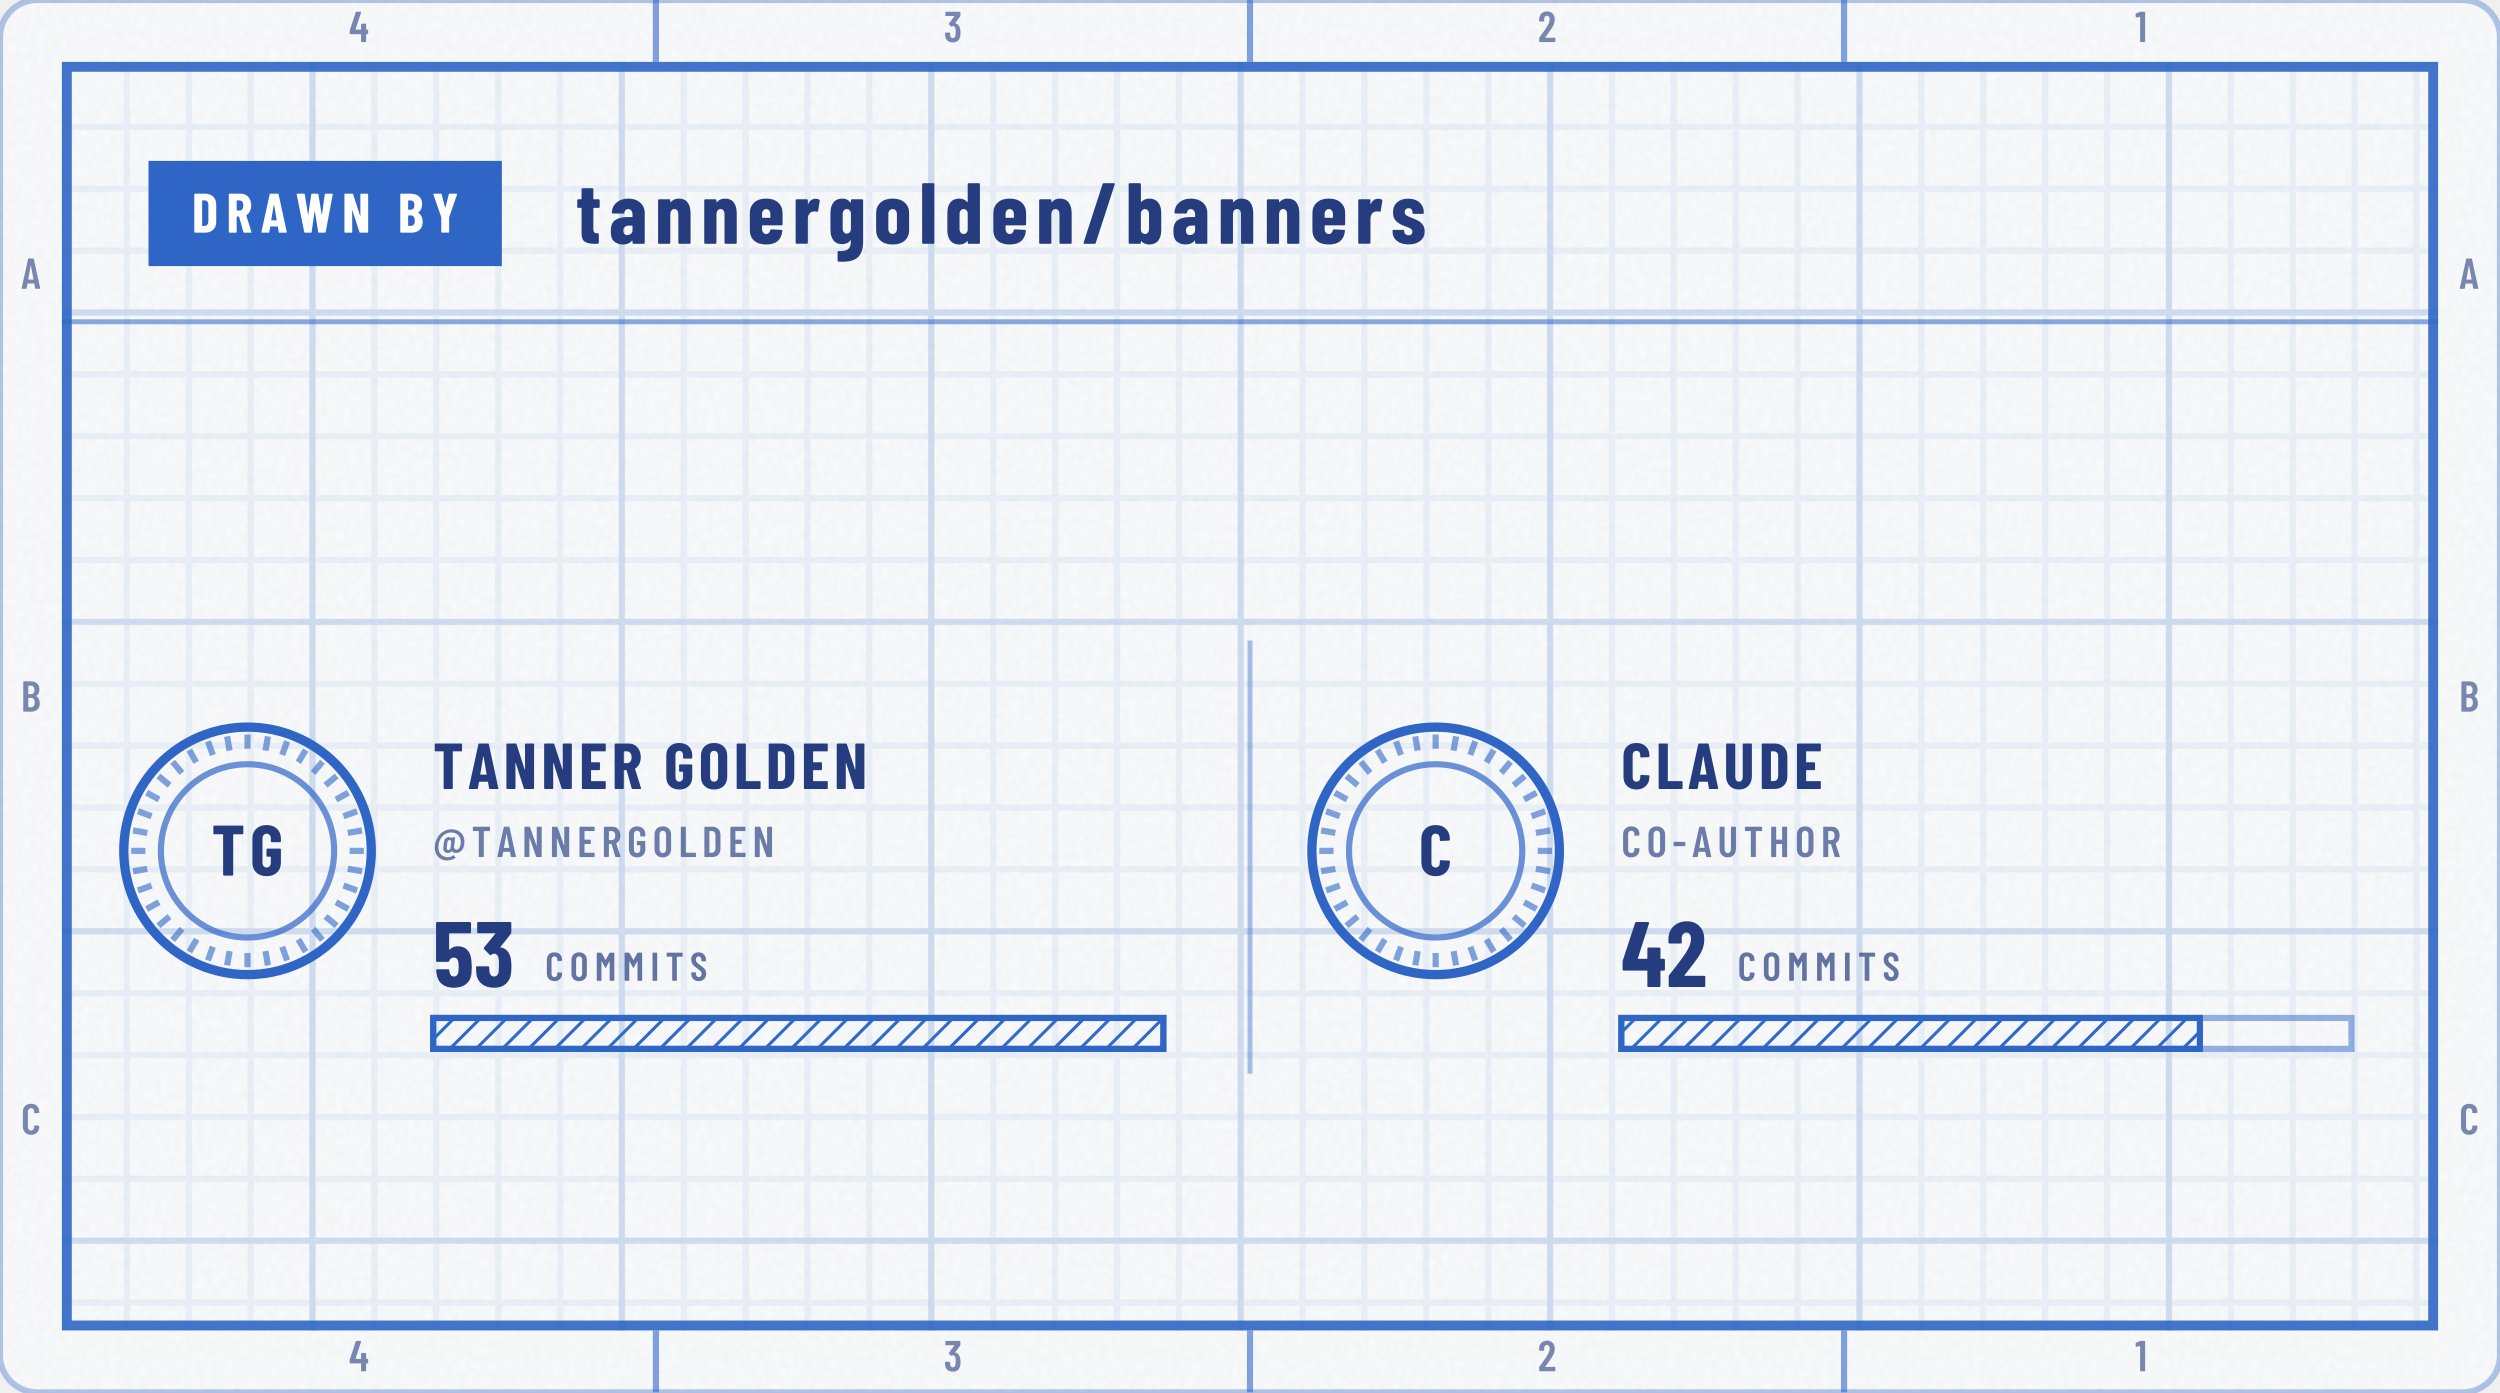
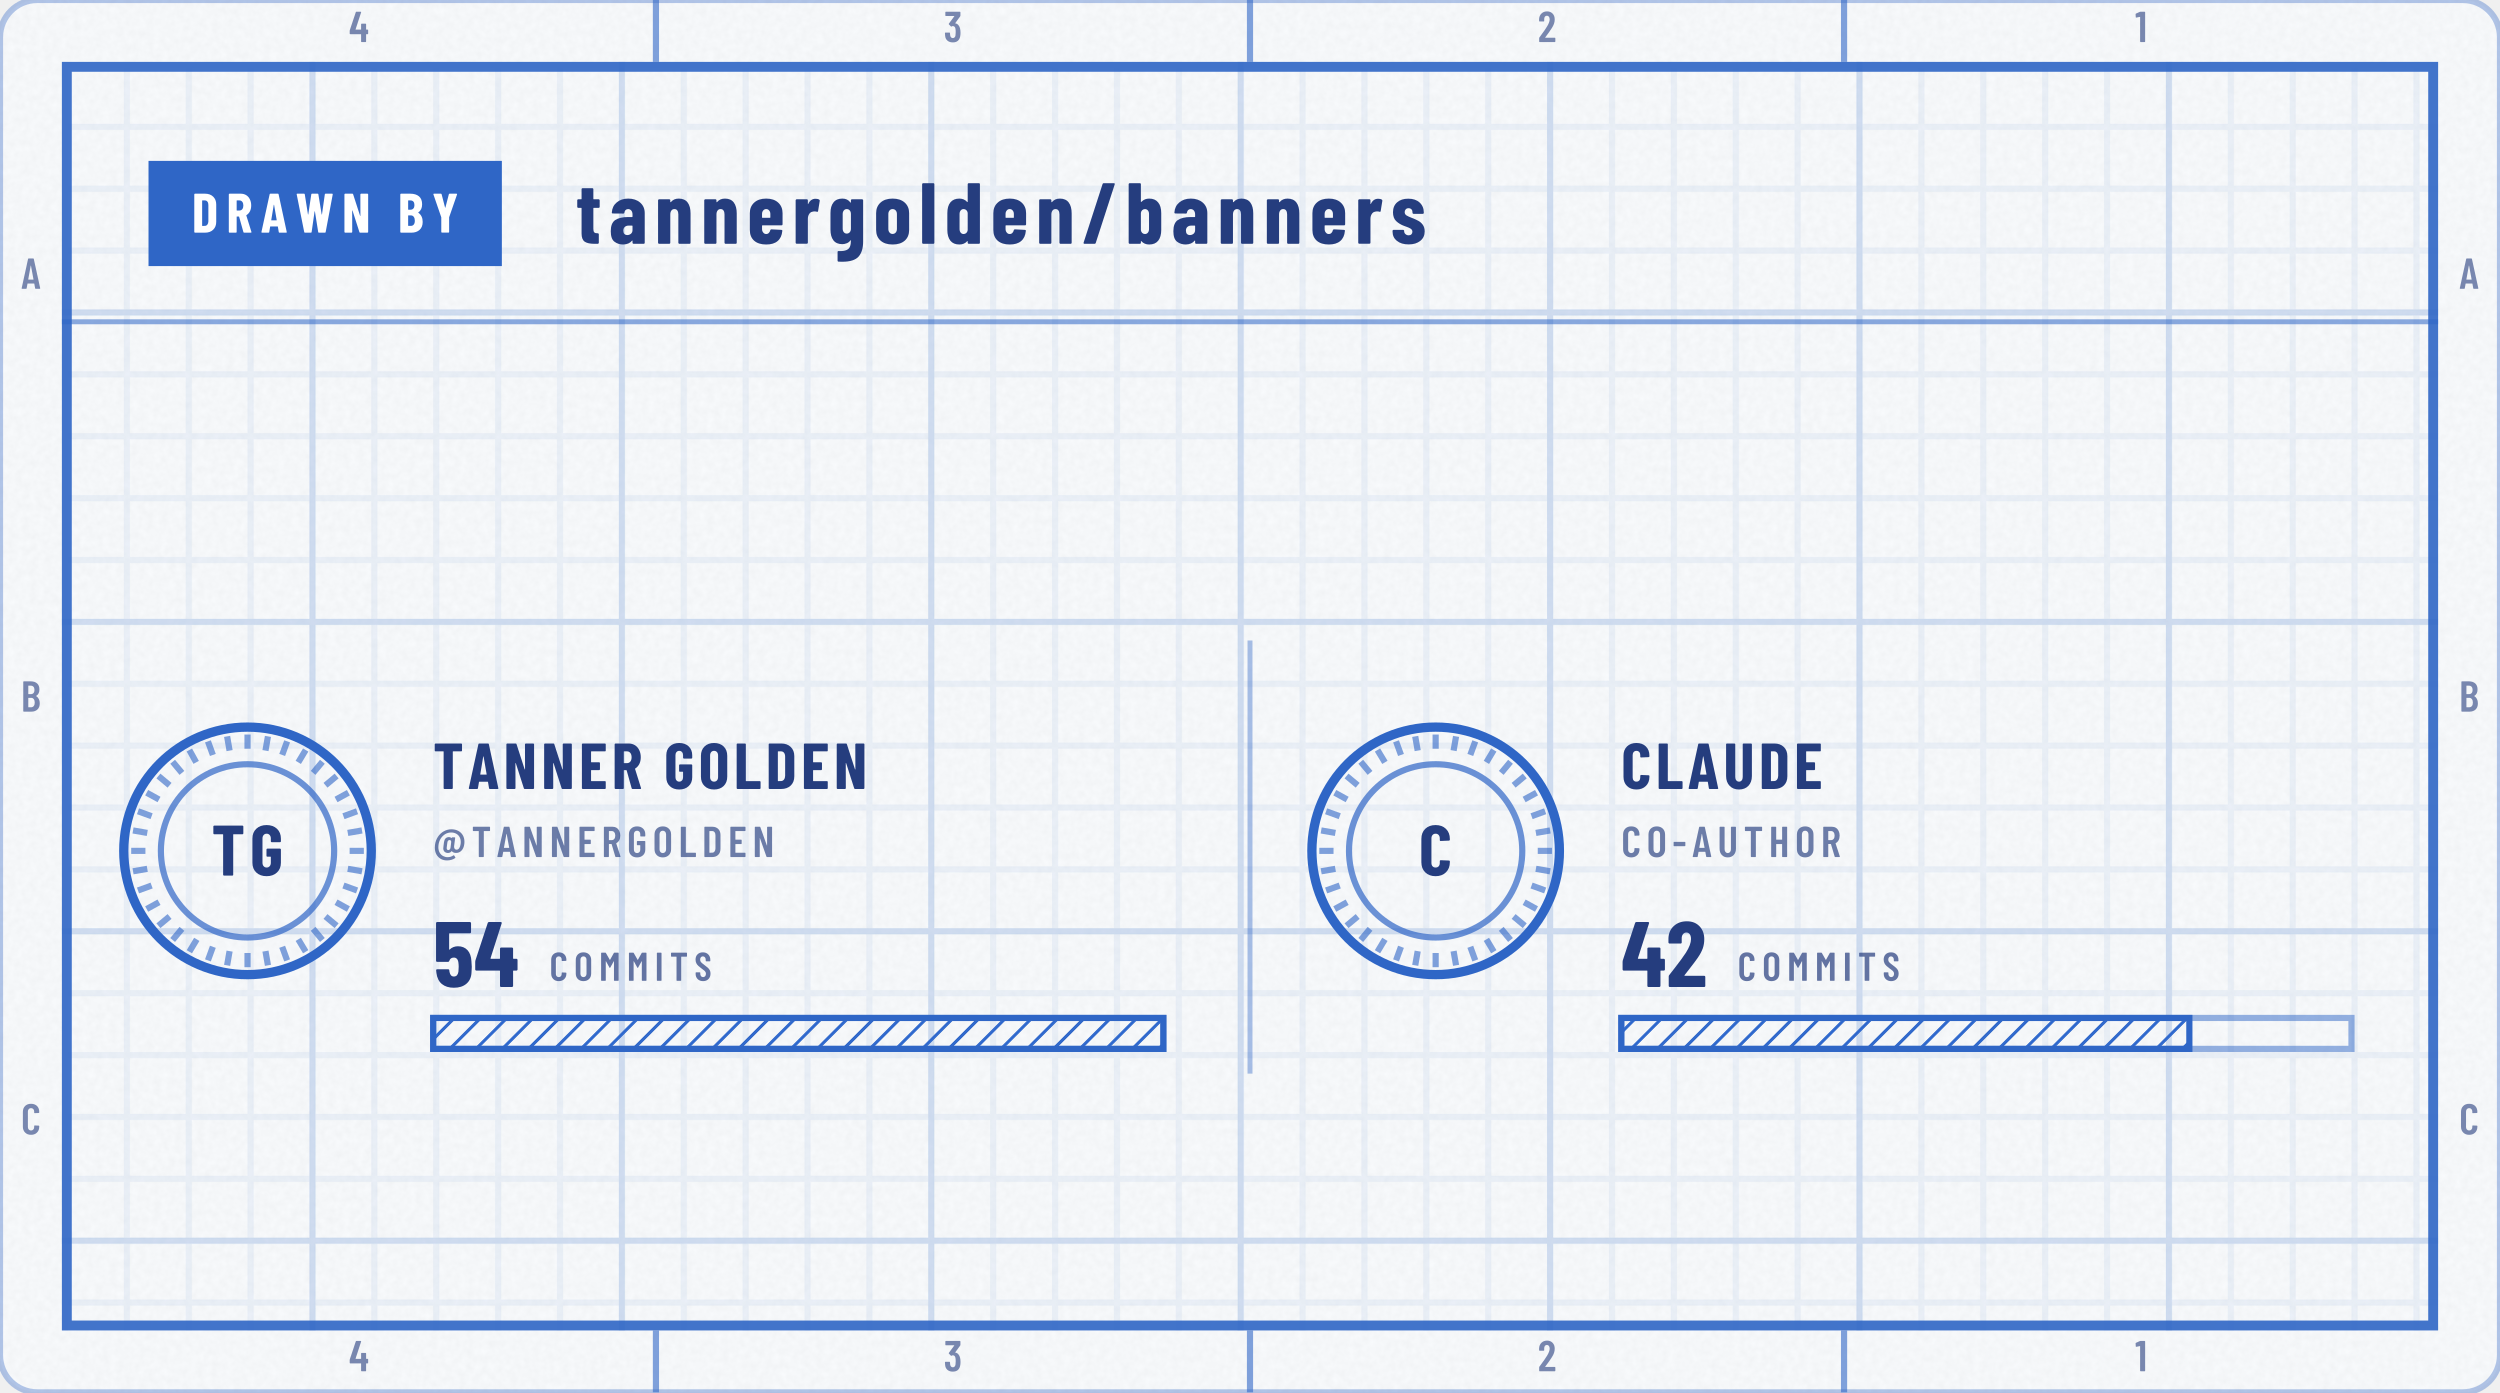
<svg xmlns="http://www.w3.org/2000/svg" width="404" height="225" viewBox="0 0 404 225" role="img" aria-labelledby="t d">
  <defs>
    <clipPath id="kc1">
      <rect x="0" y="0" width="404" height="225" rx="6" />
    </clipPath>
    <filter id="kn2" x="0" y="0" width="100%" height="100%">
      <feTurbulence type="fractalNoise" baseFrequency=".85" numOctaves="2" stitchTiles="stitch" />
      <feColorMatrix values="0 0 0 0 0 0 0 0 0 0 0 0 0 0 0 0 0 0 0.035 0" />
    </filter>
    <pattern id="kp3" width="10" height="10" patternUnits="userSpaceOnUse">
      <path d="M10 .5H.5V10" fill="none" stroke="#2F66C6" stroke-opacity="0.07" />
    </pattern>
    <pattern id="kp4" width="50" height="50" patternUnits="userSpaceOnUse">
      <path d="M50 .5H.5V50" fill="none" stroke="#2F66C6" stroke-opacity="0.14" />
    </pattern>
    <clipPath id="kc5">
      <rect x="10" y="10" width="384" height="205" />
    </clipPath>
    <pattern id="kh6" width="3" height="3" patternUnits="userSpaceOnUse" patternTransform="rotate(45)">
      <path d="M0 0V3" stroke="#2F66C6" stroke-width="1" stroke-opacity="1" />
    </pattern>
    <path id="m45" d="M27 263V339Q27 344 30 348Q34 351 39 351H286Q291 351 294 348Q298 344 298 339V263Q298 258 294 254Q291 251 286 251H39Q34 251 30 254Q27 258 27 263Z" />
    <path id="m49" d="M122 700H218Q223 700 226 696Q230 693 230 688V12Q230 7 226 4Q223 0 218 0H126Q121 0 118 4Q114 7 114 12V576Q114 578 112 580Q111 582 109 581L27 565H24Q13 565 13 576L10 643Q10 653 18 657L107 697Q114 700 122 700Z" />
    <path id="m50" d="M173 100H392Q397 100 400 96Q404 93 404 88V12Q404 7 400 4Q397 0 392 0H43Q38 0 34 4Q31 7 31 12V92Q31 101 36 107L75 160Q114 212 152 266Q189 320 215 363Q273 459 273 522Q273 562 256 585Q238 608 209 608Q180 608 163 586Q146 563 147 526V487Q147 482 144 478Q140 475 135 475H41Q36 475 32 478Q29 482 29 487V530Q33 610 84 659Q134 708 214 708Q293 708 342 656Q390 605 390 521Q390 471 373 422Q356 373 319 317Q294 277 260 229Q225 181 214 166Q184 126 170 106Q168 104 169 102Q170 100 173 100Z" />
    <path id="m51" d="M387 218Q387 169 380 134Q368 66 326 29Q283 -8 210 -8Q134 -8 86 32Q38 73 32 143Q30 165 28 207Q28 219 40 219H132Q144 219 144 207Q146 173 148 156Q153 125 169 108Q185 92 210 92Q234 92 250 108Q266 123 271 152Q276 182 276 230Q276 281 269 315Q263 341 248 355Q233 369 210 369Q195 369 183 360Q177 356 174 356Q172 356 166 360L119 408Q115 412 115 417Q115 421 118 425L243 595Q245 597 244 599Q242 601 239 601H49Q44 601 40 604Q37 608 37 613V688Q37 693 40 696Q44 700 49 700H373Q378 700 382 696Q385 693 385 688V609Q385 602 380 594L266 438Q262 432 268 431Q309 426 338 392Q368 358 378 307Q387 267 387 218Z" />
    <path id="m52" d="M443 275V194Q443 189 440 186Q436 182 431 182H401Q396 182 396 177V12Q396 7 392 4Q389 0 384 0H292Q287 0 284 4Q280 7 280 12V177Q280 182 275 182H29Q24 182 20 186Q17 189 17 194V259Q17 268 19 274L158 690Q161 700 171 700H271Q277 700 280 696Q283 693 281 686L153 293Q152 287 157 287H275Q280 287 280 292V412Q280 417 284 420Q287 424 292 424H384Q389 424 392 420Q396 417 396 412V292Q396 287 401 287H431Q436 287 440 284Q443 280 443 275Z" />
    <path id="m64" d="M722 352Q722 327 719 301Q706 204 655 150Q604 95 529 95Q465 95 431 135Q427 138 424 134Q409 113 387 104Q365 94 343 94Q292 94 262 124Q233 154 233 201Q233 218 238 250L242 283Q244 307 250 347Q268 461 367 461Q380 461 394 456Q409 451 421 440Q428 435 428 442V444Q429 455 441 455H497Q509 455 508 442L484 258Q483 252 483 240Q483 206 499 188Q515 170 541 170Q577 170 602 206Q626 243 634 303Q637 326 637 346Q637 413 609 463Q581 513 530 540Q480 567 414 567Q342 567 279 530Q216 492 174 426Q132 359 122 275Q119 251 119 229Q119 156 149 104Q179 51 228 24Q277 -3 333 -3Q408 -3 468 39Q473 42 476 42Q482 42 485 36L511 -6Q513 -9 513 -14Q513 -19 508 -23Q472 -48 424 -63Q375 -78 319 -78Q239 -78 175 -42Q111 -5 74 62Q38 130 38 221Q38 253 42 280Q55 384 109 466Q163 549 246 595Q328 641 422 641Q510 641 578 605Q646 569 684 504Q722 438 722 352ZM400 212 403 233 404 243 414 326 416 343Q419 365 408 379Q398 393 379 393Q360 393 346 379Q332 365 329 343L326 322Q320 283 320 276L312 212Q311 188 321 174Q331 161 350 161Q369 161 382 175Q396 189 400 212Z" />
    <path id="m65" d="M325 11 306 116Q306 121 300 121H154Q148 121 148 116L129 11Q128 0 116 0H25Q11 0 14 13L162 689Q164 700 175 700H281Q292 700 294 689L442 13V9Q442 0 431 0H338Q326 0 325 11ZM171 212H282Q288 212 287 217L229 533Q228 536 226 536Q224 536 223 533L166 217Q165 212 171 212Z" />
    <path id="m66" d="M242 0H66Q61 0 58 4Q54 7 54 12V688Q54 693 58 696Q61 700 66 700H224Q319 700 373 652Q427 604 427 512Q427 409 354 365Q349 362 352 359Q391 334 413 292Q435 250 435 192Q435 100 382 50Q328 0 242 0ZM170 595V409Q170 404 175 404H226Q267 404 290 429Q313 454 313 500Q313 548 290 574Q267 600 226 600H175Q170 600 170 595ZM319 208Q319 260 296 290Q273 319 233 319H175Q170 319 170 314V106Q170 101 175 101H233Q273 101 296 129Q319 157 319 208Z" />
    <path id="m67" d="M42 180V521Q42 607 94 658Q145 708 230 708Q316 708 368 658Q420 607 420 521V509Q420 504 416 500Q413 496 408 496L315 492Q303 492 303 504V529Q303 564 283 586Q263 608 230 608Q198 608 178 586Q158 564 158 529V171Q158 136 178 114Q198 92 230 92Q263 92 283 114Q303 136 303 171V196Q303 201 306 204Q310 208 315 208L408 204Q413 204 416 200Q420 197 420 192V180Q420 95 368 44Q316 -8 230 -8Q145 -8 94 44Q42 95 42 180Z" />
    <path id="m68" d="M54 12V688Q54 693 58 696Q61 700 66 700H237Q323 700 374 648Q426 596 426 509V191Q426 104 374 52Q323 0 237 0H66Q61 0 58 4Q54 7 54 12ZM175 100 235 101Q268 101 288 128Q309 154 310 198V502Q310 547 290 574Q269 600 234 600H175Q170 600 170 595V105Q170 100 175 100Z" />
    <path id="m69" d="M391 600H175Q170 600 170 595V406Q170 401 175 401H303Q308 401 312 398Q315 394 315 389V312Q315 307 312 304Q308 300 303 300H175Q170 300 170 295V105Q170 100 175 100H391Q396 100 400 96Q403 93 403 88V12Q403 7 400 4Q396 0 391 0H66Q61 0 58 4Q54 7 54 12V688Q54 693 58 696Q61 700 66 700H391Q396 700 400 696Q403 693 403 688V612Q403 607 400 604Q396 600 391 600Z" />
    <path id="m71" d="M42 173V527Q42 609 94 658Q145 708 230 708Q315 708 368 658Q420 609 420 526V487Q420 482 416 478Q413 475 408 475H316Q311 475 308 478Q304 482 304 487V528Q304 564 284 586Q263 608 230 608Q197 608 177 586Q157 564 157 528V172Q157 136 177 114Q197 92 230 92Q263 92 284 114Q304 136 304 172V268Q304 273 299 273H238Q233 273 230 276Q226 280 226 285V358Q226 363 230 366Q233 370 238 370H408Q413 370 416 366Q420 363 420 358V173Q420 91 368 42Q315 -8 230 -8Q145 -8 94 42Q42 91 42 173Z" />
    <path id="m72" d="M319 700H411Q416 700 420 696Q423 693 423 688V12Q423 7 420 4Q416 0 411 0H319Q314 0 310 4Q307 7 307 12V295Q307 300 302 300H175Q170 300 170 295V12Q170 7 166 4Q163 0 158 0H66Q61 0 58 4Q54 7 54 12V688Q54 693 58 696Q61 700 66 700H158Q163 700 166 696Q170 693 170 688V406Q170 401 175 401H302Q307 401 307 406V688Q307 693 310 696Q314 700 319 700Z" />
    <path id="m73" d="M54 12V688Q54 693 58 696Q61 700 66 700H158Q163 700 166 696Q170 693 170 688V12Q170 7 166 4Q163 0 158 0H66Q61 0 58 4Q54 7 54 12Z" />
    <path id="m76" d="M54 12V688Q54 693 58 696Q61 700 66 700H158Q163 700 166 696Q170 693 170 688V105Q170 100 175 100H391Q396 100 400 96Q403 93 403 88V12Q403 7 400 4Q396 0 391 0H66Q61 0 58 4Q54 7 54 12Z" />
    <path id="m77" d="M383 700H475Q480 700 484 696Q487 693 487 688V12Q487 7 484 4Q480 0 475 0H383Q378 0 374 4Q371 7 371 12V484Q371 488 369 488Q367 488 365 485L278 327Q273 319 269 319Q265 319 260 327L173 485Q171 488 169 488Q167 488 167 484V12Q167 7 164 4Q160 0 155 0H63Q58 0 54 4Q51 7 51 12V688Q51 693 54 696Q58 700 63 700H155Q165 700 170 692L267 521Q270 517 273 521L368 692Q373 700 383 700Z" />
    <path id="m78" d="M350 700H441Q446 700 450 696Q453 693 453 688V12Q453 7 450 4Q446 0 441 0H336Q326 0 323 10L174 434Q173 437 170 436Q168 436 168 433L169 12Q169 7 166 4Q162 0 157 0H66Q61 0 58 4Q54 7 54 12V688Q54 693 58 696Q61 700 66 700H169Q179 700 182 690L332 269Q333 266 336 266Q338 267 338 270V688Q338 693 342 696Q345 700 350 700Z" />
    <path id="m79" d="M42 182V518Q42 604 94 656Q147 708 233 708Q319 708 372 656Q425 604 425 518V182Q425 96 372 44Q319 -8 233 -8Q147 -8 94 44Q42 96 42 182ZM309 177V523Q309 561 288 584Q267 608 233 608Q199 608 178 584Q158 561 158 523V177Q158 139 178 116Q199 92 233 92Q267 92 288 116Q309 139 309 177Z" />
    <path id="m82" d="M318 10 233 297Q231 301 228 301H175Q170 301 170 296V12Q170 7 166 4Q163 0 158 0H66Q61 0 58 4Q54 7 54 12V688Q54 693 58 696Q61 700 66 700H254Q307 700 348 674Q388 649 410 602Q433 556 433 496Q433 434 409 389Q385 344 342 321Q338 320 339 315L437 14Q438 12 438 9Q438 0 427 0H331Q321 0 318 10ZM170 595V396Q170 391 175 391H236Q272 391 294 419Q317 447 317 495Q317 543 294 572Q272 600 236 600H175Q170 600 170 595Z" />
    <path id="m83" d="M34 173V199Q34 204 38 208Q41 211 46 211H137Q142 211 146 208Q149 204 149 199V179Q149 140 168 116Q188 92 219 92Q250 92 270 114Q290 137 290 174Q290 200 279 219Q268 238 248 255Q228 272 184 304Q134 340 104 368Q73 396 52 436Q32 475 32 527Q32 610 82 659Q132 708 214 708Q297 708 348 656Q399 605 399 520V496Q399 491 396 488Q392 484 387 484H297Q292 484 288 488Q285 491 285 496V522Q285 561 266 584Q246 608 214 608Q184 608 165 586Q146 565 146 527Q146 491 166 466Q187 441 247 397Q308 352 339 324Q370 295 387 261Q404 227 404 180Q404 95 353 44Q302 -8 219 -8Q136 -8 85 42Q34 92 34 173Z" />
    <path id="m84" d="M425 688V612Q425 607 422 604Q418 600 413 600H286Q281 600 281 595V12Q281 7 278 4Q274 0 269 0H177Q172 0 168 4Q165 7 165 12V595Q165 600 160 600H40Q35 600 32 604Q28 607 28 612V688Q28 693 32 696Q35 700 40 700H413Q418 700 422 696Q425 693 425 688Z" />
    <path id="m85" d="M50 194V688Q50 693 54 696Q57 700 62 700H154Q159 700 162 696Q166 693 166 688V182Q166 142 186 117Q206 92 239 92Q272 92 292 117Q312 142 312 182V688Q312 693 316 696Q319 700 324 700H416Q421 700 424 696Q428 693 428 688V194Q428 103 376 48Q324 -8 239 -8Q153 -8 102 48Q50 103 50 194Z" />
    <path id="n47" d="M18 14 237 690Q240 700 250 700H367Q373 700 376 696Q379 693 377 686L158 10Q155 0 145 0H28Q22 0 19 4Q16 7 18 14Z" />
    <path id="n50" d="M200 121H409Q414 121 418 118Q421 114 421 109V12Q421 7 418 4Q414 0 409 0H39Q34 0 30 4Q27 7 27 12V113Q27 122 32 128Q72 181 88 200Q176 313 213 371Q267 457 267 516Q267 550 254 568Q240 587 217 587Q194 587 180 568Q166 550 167 521V480Q167 475 164 472Q160 468 155 468H36Q31 468 28 472Q24 475 24 480V527Q28 609 83 658Q138 708 223 708Q307 708 358 655Q410 602 410 515Q410 463 394 416Q377 369 340 315Q312 274 244 187L197 127Q195 125 196 123Q197 121 200 121Z" />
-     <path id="n51" d="M404 222Q404 178 400 147Q392 75 344 34Q297 -8 217 -8Q134 -8 82 36Q30 80 26 153Q23 180 23 211Q23 223 35 223H152Q164 223 164 211Q164 188 167 168Q170 142 183 128Q196 113 217 113Q237 113 250 127Q263 141 267 165Q270 200 270 237Q270 284 265 311Q261 334 248 346Q236 359 217 359Q202 359 187 346Q181 342 179 342Q175 342 170 347L110 408Q106 412 106 417Q106 421 109 425L230 574Q232 576 231 578Q230 580 227 580H47Q42 580 38 584Q35 587 35 592V688Q35 693 38 696Q42 700 47 700H391Q396 700 400 696Q403 693 403 688V588Q403 580 398 573L286 432Q285 430 285 428Q285 426 287 426Q331 422 362 386Q392 350 399 296Q404 258 404 222Z" />
    <path id="n52" d="M470 292V189Q470 184 466 180Q463 177 458 177H427Q422 177 422 172V12Q422 7 418 4Q415 0 410 0H293Q288 0 284 4Q281 7 281 12V172Q281 177 276 177H26Q21 177 18 180Q14 184 14 189V271Q14 280 16 286L149 690Q152 700 162 700H289Q295 700 298 696Q301 693 299 686L179 310Q178 304 183 304H276Q281 304 281 309V413Q281 418 284 422Q288 425 293 425H410Q415 425 418 422Q422 418 422 413V309Q422 304 427 304H458Q463 304 466 300Q470 297 470 292Z" />
    <path id="n53" d="M416 218Q416 185 413 155Q409 78 358 35Q308 -8 223 -8Q143 -8 94 32Q45 72 35 151L32 179Q32 191 44 191H161Q173 191 174 179Q174 173 176 163Q185 113 223 113Q243 113 256 126Q268 140 272 164Q275 190 275 219Q275 240 271 270Q267 293 254 305Q242 317 223 317Q185 317 174 282Q171 271 161 271H43Q38 271 34 274Q31 278 31 283V688Q31 693 34 696Q38 700 43 700H396Q401 700 404 696Q408 693 408 688V591Q408 586 404 582Q401 579 396 579H177Q172 579 172 574V406Q172 403 174 402Q176 401 178 404Q195 421 218 430Q241 439 267 439Q331 439 370 397Q408 355 412 280Q416 242 416 218Z" />
    <path id="n65" d="M325 11 309 107Q309 112 303 112H176Q170 112 170 107L154 11Q153 0 141 0H24Q11 0 14 13L161 689Q163 700 174 700H309Q320 700 322 689L468 13L469 9Q469 0 458 0H338Q326 0 325 11ZM194 221H284Q289 221 288 226L241 499Q240 502 238 502Q236 502 235 499L190 226Q190 221 194 221Z" />
    <path id="n66" d="M245 0H56Q51 0 48 4Q44 7 44 12V688Q44 693 48 696Q51 700 56 700H223Q323 700 380 652Q436 604 436 509Q436 410 368 365Q364 362 367 359Q446 303 446 193Q446 100 390 50Q334 0 245 0ZM185 574V417Q185 412 190 412H226Q260 412 279 434Q298 455 298 494Q298 535 280 557Q261 579 226 579H190Q185 579 185 574ZM305 214Q305 258 286 284Q267 310 235 310H190Q185 310 185 305V127Q185 122 190 122H234Q267 122 286 146Q305 170 305 214Z" />
    <path id="n67" d="M34 189V513Q34 602 88 655Q143 708 233 708Q324 708 378 655Q433 602 433 513V502Q433 497 430 494Q426 490 421 490L304 485Q292 485 292 496V522Q292 551 276 569Q260 587 233 587Q207 587 191 569Q175 551 175 522V177Q175 148 191 130Q207 113 233 113Q260 113 276 130Q292 148 292 177V204Q292 209 296 212Q299 216 304 216L421 211Q426 211 430 208Q433 204 433 199V189Q433 99 378 46Q323 -8 233 -8Q143 -8 88 46Q34 99 34 189Z" />
    <path id="n68" d="M44 12V688Q44 693 48 696Q51 700 56 700H237Q328 700 383 647Q438 594 438 506V194Q438 106 383 53Q328 0 237 0H56Q51 0 48 4Q44 7 44 12ZM190 121 235 122Q262 123 279 145Q296 167 297 203V497Q297 535 280 557Q263 579 234 579H190Q185 579 185 574V126Q185 121 190 121Z" />
    <path id="n69" d="M399 579H190Q185 579 185 574V416Q185 411 190 411H310Q315 411 318 408Q322 404 322 399V302Q322 297 318 294Q315 290 310 290H190Q185 290 185 285V126Q185 121 190 121H399Q404 121 408 118Q411 114 411 109V12Q411 7 408 4Q404 0 399 0H56Q51 0 48 4Q44 7 44 12V688Q44 693 48 696Q51 700 56 700H399Q404 700 408 696Q411 693 411 688V591Q411 586 408 582Q404 579 399 579Z" />
    <path id="n71" d="M34 181V519Q34 605 88 656Q143 708 233 708Q323 708 378 656Q433 604 433 518V480Q433 475 430 472Q426 468 421 468H304Q299 468 296 472Q292 475 292 480V520Q292 550 276 568Q260 587 233 587Q207 587 191 568Q175 550 175 520V180Q175 150 191 132Q207 113 233 113Q260 113 276 132Q292 150 292 180V260Q292 265 287 265H243Q238 265 234 268Q231 272 231 277V366Q231 371 234 374Q238 378 243 378H421Q426 378 430 374Q433 371 433 366V181Q433 95 378 44Q323 -8 233 -8Q143 -8 88 44Q34 95 34 181Z" />
    <path id="n76" d="M44 12V688Q44 693 48 696Q51 700 56 700H173Q178 700 182 696Q185 693 185 688V126Q185 121 190 121H400Q405 121 408 118Q412 114 412 109V12Q412 7 408 4Q405 0 400 0H56Q51 0 48 4Q44 7 44 12Z" />
    <path id="n78" d="M342 700H458Q463 700 466 696Q470 693 470 688V12Q470 7 466 4Q463 0 458 0H326Q316 0 313 10L189 397Q188 400 186 400Q183 399 183 396L184 12Q184 7 180 4Q177 0 172 0H56Q51 0 48 4Q44 7 44 12V688Q44 693 48 696Q51 700 56 700H187Q197 700 200 690L325 303Q326 300 328 300Q331 301 331 304L330 688Q330 693 334 696Q337 700 342 700Z" />
    <path id="n79" d="M34 190V510Q34 600 89 654Q144 708 236 708Q328 708 384 654Q439 600 439 510V190Q439 100 384 46Q328 -8 236 -8Q144 -8 89 46Q34 100 34 190ZM298 184V516Q298 548 281 568Q264 587 236 587Q208 587 192 568Q175 548 175 516V184Q175 152 192 132Q208 113 236 113Q264 113 281 132Q298 152 298 184Z" />
    <path id="n82" d="M306 10 229 286Q227 290 224 290H190Q185 290 185 285V12Q185 7 182 4Q178 0 173 0H56Q51 0 48 4Q44 7 44 12V688Q44 693 48 696Q51 700 56 700H258Q313 700 356 674Q399 647 422 599Q446 551 446 489Q446 430 424 385Q401 340 361 315Q359 314 358 312Q357 311 358 309L450 14L451 10Q451 0 440 0H320Q309 0 306 10ZM185 574V403Q185 398 190 398H235Q266 398 286 422Q305 447 305 488Q305 530 286 554Q266 579 235 579H190Q185 579 185 574Z" />
    <path id="n84" d="M444 688V591Q444 586 440 582Q437 579 432 579H307Q302 579 302 574V12Q302 7 298 4Q295 0 290 0H173Q168 0 164 4Q161 7 161 12V574Q161 579 156 579H36Q31 579 28 582Q24 586 24 591V688Q24 693 28 696Q31 700 36 700H432Q437 700 440 696Q444 693 444 688Z" />
    <path id="n85" d="M41 199V688Q41 693 44 696Q48 700 53 700H170Q175 700 178 696Q182 693 182 688V185Q182 153 198 133Q214 113 240 113Q266 113 282 133Q297 153 297 185V688Q297 693 300 696Q304 700 309 700H426Q431 700 434 696Q438 693 438 688V199Q438 105 384 48Q329 -8 240 -8Q150 -8 96 48Q41 105 41 199Z" />
    <path id="n87" d="M156 11 21 687 20 691Q20 700 31 700H153Q165 700 166 689L223 329Q224 325 226 325Q228 325 229 329L283 689Q284 700 296 700H397Q409 700 410 689L469 329Q470 325 472 325Q474 325 475 329L526 689Q527 700 539 700H657Q670 700 668 687L541 11Q540 0 528 0H420Q408 0 407 11L348 381Q347 385 345 385Q343 385 342 381L289 11Q288 0 276 0H169Q158 0 156 11Z" />
    <path id="n89" d="M166 13V273L165 279L25 686Q24 688 24 691Q24 700 35 700H158Q169 700 172 690L234 451Q235 448 237 448Q239 448 240 451L302 690Q305 700 316 700H439Q445 700 448 696Q451 693 449 686L308 279L307 273V13Q307 8 304 4Q300 1 295 1H178Q173 1 170 4Q166 8 166 13Z" />
    <path id="n97" d="M415 355V12Q415 7 412 4Q408 0 403 0H286Q281 0 278 4Q274 7 274 12V34Q274 37 272 38Q270 39 268 36Q235 -6 166 -8Q108 -8 66 24Q23 56 23 146Q23 239 74 274Q126 309 223 309H269Q274 309 274 314V339Q274 366 260 384Q245 401 223 401Q206 401 194 390Q183 380 180 361Q179 349 167 349L47 350Q35 350 35 362Q40 435 92 478Q144 522 224 522Q309 522 362 476Q415 430 415 355ZM274 158V205Q274 210 269 210H228Q201 210 184 194Q168 179 168 152Q168 127 180 114Q193 101 214 101Q237 101 256 116Q274 132 274 158Z" />
    <path id="n98" d="M414 354V160Q414 81 379 36Q344 -8 275 -8Q219 -8 185 30Q183 32 181 32Q179 31 179 28V12Q179 7 176 4Q172 0 167 0H50Q45 0 42 4Q38 7 38 12V688Q38 693 42 696Q45 700 50 700H167Q172 700 176 696Q179 693 179 688V485Q179 483 181 483Q185 483 189 488Q223 522 275 522Q343 522 378 478Q414 435 414 354ZM226 401Q208 401 195 389Q182 377 179 357V157Q182 137 195 125Q208 113 226 113Q247 113 260 129Q273 145 273 170V344Q273 369 260 385Q247 401 226 401Z" />
    <path id="n100" d="M278 700H395Q400 700 404 696Q407 693 407 688V12Q407 7 404 4Q400 0 395 0H278Q273 0 270 4Q266 7 266 12V28Q266 31 264 32Q262 32 260 30Q226 -8 170 -8Q101 -8 66 36Q31 81 31 160V354Q31 435 66 478Q102 522 170 522Q192 522 216 514Q240 505 260 483Q262 481 264 482Q266 482 266 485V688Q266 693 270 696Q273 700 278 700ZM266 157V357Q263 377 250 389Q237 401 219 401Q198 401 185 385Q172 369 172 344V170Q172 145 185 129Q198 113 219 113Q237 113 250 125Q263 137 266 157Z" />
    <path id="n101" d="M397 213H177Q172 213 172 208V171Q172 146 186 130Q199 113 220 113Q239 113 251 126Q263 138 267 157Q270 167 280 167L395 161Q400 161 404 158Q407 154 406 148Q399 71 352 32Q306 -8 220 -8Q131 -8 81 36Q31 81 31 160V354Q31 430 82 476Q132 522 220 522Q308 522 358 476Q409 430 409 354V225Q409 220 406 216Q402 213 397 213ZM172 344V305Q172 300 177 300H263Q268 300 268 305V344Q268 369 254 385Q241 401 220 401Q199 401 186 385Q172 369 172 344Z" />
    <path id="n103" d="M279 514H396Q401 514 404 510Q408 507 408 502V24Q408 -87 356 -147Q303 -207 167 -207Q140 -207 125 -206Q113 -205 113 -193V-95Q113 -82 126 -84Q185 -86 216 -72Q246 -59 256 -32Q267 -5 267 39Q267 42 265 42Q263 42 261 39Q243 15 218 6Q192 -4 168 -4Q99 -4 65 40Q31 85 31 164V354Q31 435 66 478Q100 522 168 522Q229 522 261 477Q263 474 265 475Q267 476 267 479V502Q267 507 270 510Q274 514 279 514ZM267 175V344Q267 369 254 385Q240 401 219 401Q198 401 185 385Q172 369 172 344V175Q172 150 185 134Q198 118 219 118Q240 118 254 134Q267 150 267 175Z" />
    <path id="n108" d="M34 12V688Q34 693 38 696Q41 700 46 700H163Q168 700 172 696Q175 693 175 688V12Q175 7 172 4Q168 0 163 0H46Q41 0 38 4Q34 7 34 12Z" />
    <path id="n110" d="M413 351V12Q413 7 410 4Q406 0 401 0H284Q279 0 276 4Q272 7 272 12V340Q272 369 260 385Q249 401 227 401Q204 401 192 384Q179 368 179 338V12Q179 7 176 4Q172 0 167 0H50Q45 0 42 4Q38 7 38 12V502Q38 507 42 510Q45 514 50 514H167Q172 514 176 510Q179 507 179 502V483Q179 480 182 480Q184 480 188 484Q220 522 277 522Q345 522 379 477Q413 432 413 351Z" />
    <path id="n111" d="M31 160V354Q31 430 82 476Q133 522 221 522Q310 522 361 476Q412 430 412 354V160Q412 82 362 37Q311 -8 221 -8Q132 -8 82 37Q31 82 31 160ZM271 171V344Q271 369 257 385Q243 401 221 401Q199 401 186 385Q172 369 172 344V171Q172 146 186 130Q199 114 221 114Q243 114 257 130Q271 146 271 171Z" />
    <path id="n114" d="M310 510Q318 505 316 495L297 378Q296 367 283 370Q272 374 256 374Q241 374 230 370Q207 366 193 342Q179 319 179 288V13Q179 8 176 4Q172 1 167 1H50Q45 1 42 4Q38 8 38 13V502Q38 507 42 510Q45 514 50 514H167Q172 514 176 510Q179 507 179 502V463Q179 459 180 458Q182 458 184 461Q211 520 268 520Q295 520 310 510Z" />
    <path id="n115" d="M24 142V149Q24 154 28 158Q31 161 36 161H146Q151 161 154 158Q158 154 158 149V146Q158 125 173 112Q188 98 210 98Q230 98 242 110Q253 121 253 139Q253 161 234 174Q215 186 192 194Q168 203 159 206Q104 226 66 262Q29 297 29 364Q29 437 77 479Q125 521 205 521Q288 521 336 477Q385 433 385 358Q385 353 382 350Q378 346 373 346H266Q261 346 258 350Q254 353 254 358V366Q254 386 242 398Q229 411 209 411Q188 411 176 398Q164 384 164 366Q164 342 184 328Q205 315 247 299Q290 283 320 266Q351 250 373 220Q395 189 395 143Q395 74 344 34Q294 -7 210 -7Q125 -7 74 34Q24 74 24 142Z" />
    <path id="n116" d="M260 415H204Q199 415 199 410V172Q199 143 210 132Q221 121 243 122H250Q255 122 258 118Q262 115 262 110V12Q262 7 258 4Q255 0 250 0H210Q137 0 100 24Q63 49 63 118V410Q63 415 58 415H25Q20 415 16 418Q13 422 13 427V502Q13 507 16 510Q20 514 25 514H58Q63 514 63 519V630Q63 635 66 638Q70 642 75 642H187Q192 642 196 638Q199 635 199 630V519Q199 514 204 514H260Q265 514 268 510Q272 507 272 502V427Q272 422 268 418Q265 415 260 415Z" />
  </defs>
  <rect y="0" width="404" height="225" rx="6" fill="#FFFFFF" stroke="#2F66C6" stroke-opacity=".35" />
  <rect y="0" width="404" height="225" rx="6" fill="#2F66C6" fill-opacity=".03" />
  <rect y="0" width="404" height="225" clip-path="url(#kc1)" filter="url(#kn2)" />
  <g clip-path="url(#kc5)">
    <rect y="0" width="404" height="225" fill="url(#kp3)" />
    <rect y="0" width="404" height="225" fill="url(#kp4)" />
  </g>
  <rect x="10.8" y="10.8" width="382.4" height="203.4" fill="none" stroke="#2F66C6" stroke-opacity="0.9" stroke-width="1.6" />
  <path d="M106 0V10M106 215V225M202 0V10M202 215V225M298 0V10M298 215V225" stroke="#2F66C6" stroke-opacity="0.6" />
  <g transform="scale(0.007 -0.007)" fill="#253D7E" fill-opacity="0.6">
    <use href="#m52" x="8056" y="-971" />
    <use href="#m52" x="8056" y="-31657" />
    <use href="#m51" x="21787" y="-971" />
    <use href="#m51" x="21787" y="-31657" />
    <use href="#m50" x="35502" y="-971" />
    <use href="#m50" x="35502" y="-31657" />
    <use href="#m49" x="49292" y="-971" />
    <use href="#m49" x="49292" y="-31657" />
    <use href="#m65" x="486" y="-6667" />
    <use href="#m65" x="56772" y="-6667" />
    <use href="#m66" x="483" y="-16429" />
    <use href="#m66" x="56769" y="-16429" />
    <use href="#m67" x="486" y="-26190" />
    <use href="#m67" x="56772" y="-26190" />
  </g>
  <rect x="24" y="26" width="57.1" height="17" fill="#2F66C6" />
  <g transform="translate(31 37.6) scale(0.009 -0.009)" fill="#FFFFFF">
    <use href="#n68" x="0" />
    <use href="#n82" x="620" />
    <use href="#n65" x="1236" />
    <use href="#n87" x="1862" />
    <use href="#n78" x="2696" />
    <use href="#n66" x="3699" />
    <use href="#n89" x="4313" />
  </g>
  <g transform="translate(93.1 39.4) scale(0.014 -0.014)" fill="#253D7E">
    <use href="#n116" x="0" />
    <use href="#n97" x="377" />
    <use href="#n110" x="908" />
    <use href="#n110" x="1441" />
    <use href="#n101" x="1974" />
    <use href="#n114" x="2496" />
    <use href="#n103" x="2905" />
    <use href="#n111" x="3432" />
    <use href="#n108" x="3960" />
    <use href="#n100" x="4254" />
    <use href="#n101" x="4785" />
    <use href="#n110" x="5307" />
    <use href="#n47" x="5840" />
    <use href="#n98" x="6340" />
    <use href="#n97" x="6871" />
    <use href="#n110" x="7403" />
    <use href="#n110" x="7935" />
    <use href="#n101" x="8468" />
    <use href="#n114" x="8990" />
    <use href="#n115" x="9400" />
  </g>
  <path d="M10 52H394" fill="none" stroke="#2F66C6" stroke-opacity="0.55" stroke-width=".8" />
  <circle cx="40" cy="137.5" r="20" fill="none" stroke="#2F66C6" stroke-width="1.5" />
  <circle cx="40" cy="137.5" r="14" fill="none" stroke="#2F66C6" stroke-opacity="0.7" />
  <path d="M56.5 137.5L58.8 137.5M56.2 140.4L58.5 140.8M55.5 143.1L57.7 143.9M54.3 145.8L56.3 146.9M52.6 148.1L54.4 149.6M50.6 150.1L52.1 151.9M48.2 151.8L49.4 153.8M45.6 153L46.4 155.2M42.9 153.7L43.3 156M40 154L40 156.3M37.1 153.7L36.7 156M34.4 153L33.6 155.2M31.8 151.8L30.6 153.8M29.4 150.1L27.9 151.9M27.4 148.1L25.6 149.6M25.7 145.8L23.7 146.9M24.5 143.1L22.3 143.9M23.8 140.4L21.5 140.8M23.5 137.5L21.2 137.5M23.8 134.6L21.5 134.2M24.5 131.9L22.3 131.1M25.7 129.2L23.7 128.1M27.4 126.9L25.6 125.4M29.4 124.9L27.9 123.1M31.7 123.2L30.6 121.2M34.4 122L33.6 119.8M37.1 121.3L36.7 119M40 121L40 118.7M42.9 121.3L43.3 119M45.6 122L46.4 119.8M48.2 123.2L49.4 121.2M50.6 124.9L52.1 123.1M52.6 126.9L54.4 125.4M54.3 129.2L56.3 128.1M55.5 131.9L57.7 131.1M56.2 134.6L58.5 134.2" fill="none" stroke="#2F66C6" stroke-opacity="0.6" />
  <g transform="translate(34.2 141.5) scale(0.01154 -0.01154)" fill="#253D7E">
    <use href="#n84" x="0" />
    <use href="#n71" x="537" />
  </g>
  <g transform="translate(70 127.5) scale(0.0105 -0.0105)" fill="#253D7E">
    <use href="#n84" x="0" />
    <use href="#n65" x="535" />
    <use href="#n78" x="1083" />
    <use href="#n78" x="1664" />
    <use href="#n69" x="2245" />
    <use href="#n82" x="2749" />
    <use href="#n71" x="3554" />
    <use href="#n79" x="4087" />
    <use href="#n76" x="4627" />
    <use href="#n68" x="5120" />
    <use href="#n69" x="5662" />
    <use href="#n78" x="6167" />
  </g>
  <g transform="translate(70 138.5) scale(0.007 -0.007)" fill="#253D7E" fill-opacity="0.66">
    <use href="#m64" x="0" />
    <use href="#m84" x="888" />
    <use href="#m65" x="1468" />
    <use href="#m78" x="2053" />
    <use href="#m78" x="2688" />
    <use href="#m69" x="3324" />
    <use href="#m82" x="3887" />
    <use href="#m71" x="4477" />
    <use href="#m79" x="5068" />
    <use href="#m76" x="5663" />
    <use href="#m68" x="6207" />
    <use href="#m69" x="6807" />
    <use href="#m78" x="7371" />
  </g>
  <g transform="translate(70 159.5) scale(0.015 -0.015)" fill="#253D7E">
    <use href="#n53" x="0" />
-     <use href="#n51" x="439" />
-   </g>
-   <g transform="translate(88.1 158.5) scale(0.0065 -0.0065)" fill="#253D7E" fill-opacity="0.7">
+     <use href="#n52" x="439" />
+   </g>
+   <g transform="translate(88.8 158.5) scale(0.0065 -0.0065)" fill="#253D7E" fill-opacity="0.7">
    <use href="#m67" x="0" />
    <use href="#m79" x="611" />
    <use href="#m77" x="1232" />
    <use href="#m77" x="1924" />
    <use href="#m73" x="2615" />
    <use href="#m84" x="2993" />
    <use href="#m83" x="3599" />
  </g>
  <rect x="70" y="164.5" width="118" height="5" fill="none" stroke="#2F66C6" stroke-opacity="0.5" />
  <rect x="70" y="164.5" width="118" height="5" fill="url(#kh6)" stroke="#2F66C6" stroke-width="1" />
  <path d="M202 103.5V173.5" fill="none" stroke="#2F66C6" stroke-opacity="0.4" stroke-width=".8" />
  <circle cx="232" cy="137.5" r="20" fill="none" stroke="#2F66C6" stroke-width="1.5" />
  <circle cx="232" cy="137.5" r="14" fill="none" stroke="#2F66C6" stroke-opacity="0.7" />
  <path d="M248.5 137.5L250.8 137.5M248.2 140.4L250.5 140.8M247.5 143.1L249.7 143.9M246.3 145.8L248.3 146.9M244.6 148.1L246.4 149.6M242.6 150.1L244.1 151.9M240.2 151.8L241.4 153.8M237.6 153L238.4 155.2M234.9 153.7L235.3 156M232 154L232 156.3M229.1 153.7L228.7 156M226.4 153L225.6 155.2M223.8 151.8L222.6 153.8M221.4 150.1L219.9 151.9M219.4 148.1L217.6 149.6M217.7 145.8L215.7 146.9M216.5 143.1L214.3 143.9M215.8 140.4L213.5 140.8M215.5 137.5L213.2 137.5M215.8 134.6L213.5 134.2M216.5 131.9L214.3 131.1M217.7 129.2L215.7 128.1M219.4 126.9L217.6 125.4M221.4 124.9L219.9 123.1M223.8 123.2L222.6 121.2M226.4 122L225.6 119.8M229.1 121.3L228.7 119M232 121L232 118.7M234.9 121.3L235.3 119M237.6 122L238.4 119.8M240.2 123.2L241.4 121.2M242.6 124.9L244.1 123.1M244.6 126.9L246.4 125.4M246.3 129.2L248.3 128.1M247.5 131.9L249.7 131.1M248.2 134.6L250.5 134.2" fill="none" stroke="#2F66C6" stroke-opacity="0.6" />
  <g transform="translate(229.3 141.5) scale(0.01154 -0.01154)" fill="#253D7E">
    <use href="#n67" x="0" />
  </g>
  <g transform="translate(262 127.5) scale(0.0105 -0.0105)" fill="#253D7E">
    <use href="#n67" x="0" />
    <use href="#n76" x="531" />
    <use href="#n65" x="1023" />
    <use href="#n85" x="1572" />
    <use href="#n68" x="2118" />
    <use href="#n69" x="2660" />
  </g>
  <g transform="translate(262 138.5) scale(0.007 -0.007)" fill="#253D7E" fill-opacity="0.66">
    <use href="#m67" x="0" />
    <use href="#m79" x="586" />
    <use href="#m45" x="1181" />
    <use href="#m65" x="1635" />
    <use href="#m85" x="2219" />
    <use href="#m84" x="2826" />
    <use href="#m72" x="3406" />
    <use href="#m79" x="4012" />
    <use href="#m82" x="4608" />
  </g>
  <g transform="translate(262 159.5) scale(0.015 -0.015)" fill="#253D7E">
    <use href="#n52" x="0" />
    <use href="#n50" x="484" />
  </g>
  <g transform="translate(280.8 158.5) scale(0.0065 -0.0065)" fill="#253D7E" fill-opacity="0.7">
    <use href="#m67" x="0" />
    <use href="#m79" x="611" />
    <use href="#m77" x="1232" />
    <use href="#m77" x="1924" />
    <use href="#m73" x="2615" />
    <use href="#m84" x="2993" />
    <use href="#m83" x="3599" />
  </g>
  <rect x="262" y="164.5" width="118" height="5" fill="none" stroke="#2F66C6" stroke-opacity="0.5" />
-   <rect x="262" y="164.5" width="93.5" height="5" fill="url(#kh6)" stroke="#2F66C6" stroke-width="1" />
+   <rect x="262" y="164.5" width="91.8" height="5" fill="url(#kh6)" stroke="#2F66C6" stroke-width="1" />
</svg>
